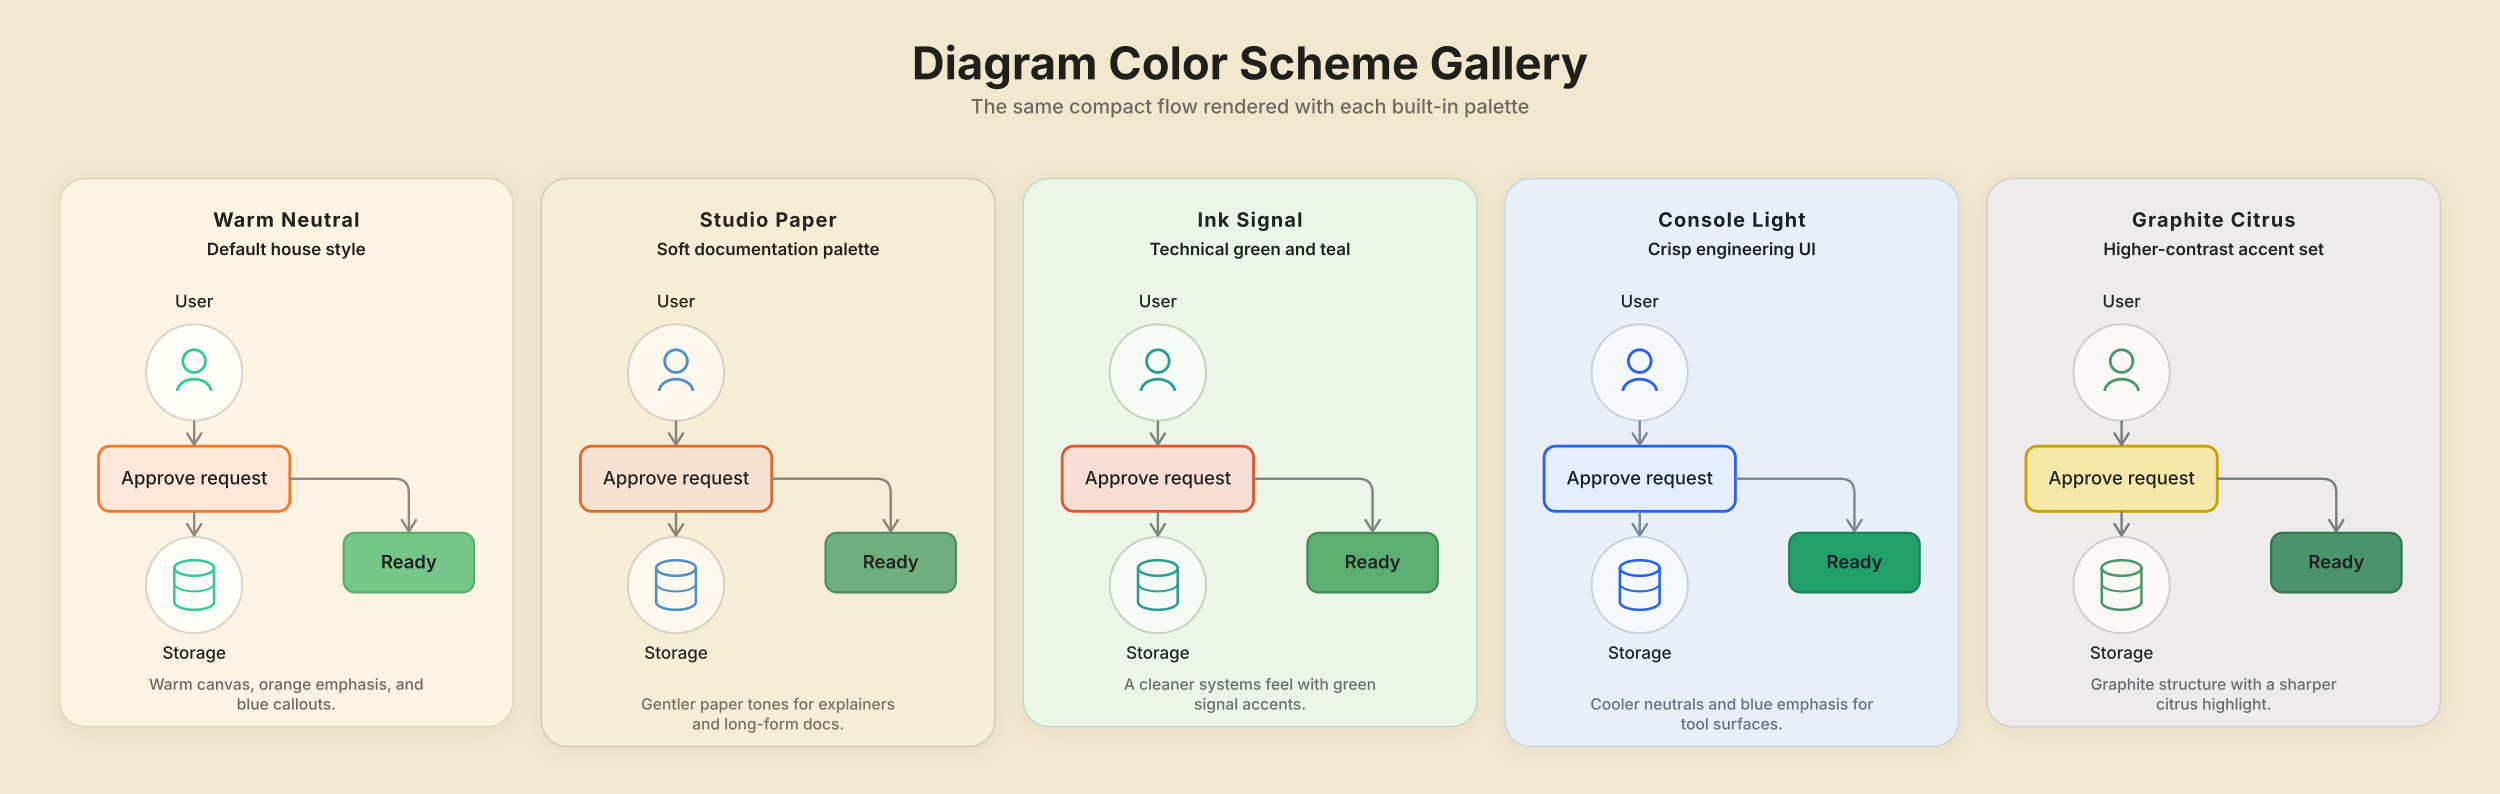
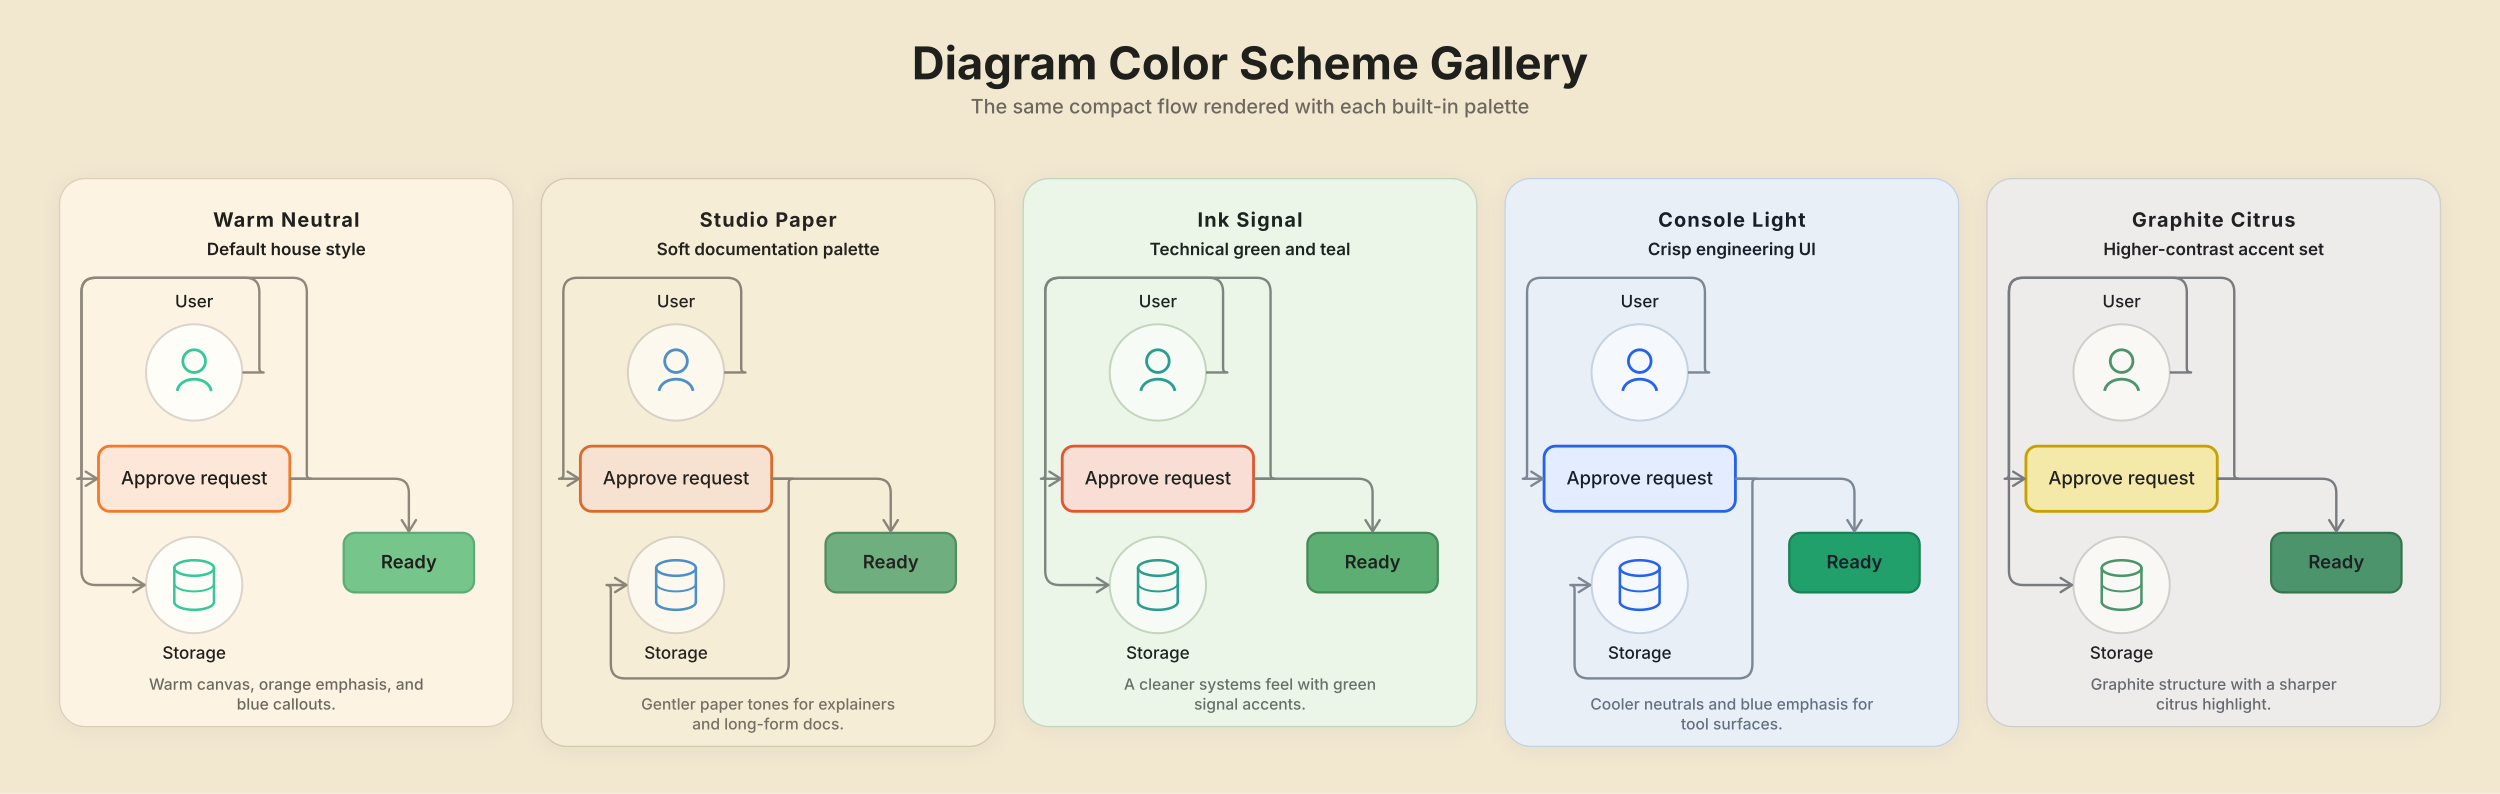
<svg xmlns="http://www.w3.org/2000/svg" width="1764" height="560" viewBox="0 0 1764 560" role="img" aria-label="Diagram Color Scheme Gallery">
  <defs>
    <filter id="panelShadow" x="-10%" y="-10%" width="120%" height="140%">
      <feDropShadow dx="0" dy="2" stdDeviation="8" flood-color="rgba(0,0,0,0.05)" />
    </filter>
    <marker id="arrow-console-light" viewBox="0 0 11 12" markerWidth="11" markerHeight="12" refX="9.5" refY="6" orient="auto" markerUnits="userSpaceOnUse" overflow="visible">
      <path d="M 1.5 1.0 L 9.5 6 L 1.5 11.0" fill="none" stroke="#7B8794" stroke-width="1.7" stroke-linecap="round" stroke-linejoin="round" />
    </marker>
    <marker id="arrow-graphite-citrus" viewBox="0 0 11 12" markerWidth="11" markerHeight="12" refX="9.5" refY="6" orient="auto" markerUnits="userSpaceOnUse" overflow="visible">
      <path d="M 1.5 1.0 L 9.5 6 L 1.5 11.0" fill="none" stroke="#777B80" stroke-width="1.7" stroke-linecap="round" stroke-linejoin="round" />
    </marker>
    <marker id="arrow-ink-signal" viewBox="0 0 11 12" markerWidth="11" markerHeight="12" refX="9.5" refY="6" orient="auto" markerUnits="userSpaceOnUse" overflow="visible">
      <path d="M 1.5 1.0 L 9.5 6 L 1.5 11.0" fill="none" stroke="#7D857E" stroke-width="1.7" stroke-linecap="round" stroke-linejoin="round" />
    </marker>
    <marker id="arrow-studio-paper" viewBox="0 0 11 12" markerWidth="11" markerHeight="12" refX="9.5" refY="6" orient="auto" markerUnits="userSpaceOnUse" overflow="visible">
      <path d="M 1.5 1.0 L 9.5 6 L 1.5 11.0" fill="none" stroke="#8A8378" stroke-width="1.7" stroke-linecap="round" stroke-linejoin="round" />
    </marker>
    <marker id="arrow-warm-neutral" viewBox="0 0 11 12" markerWidth="11" markerHeight="12" refX="9.5" refY="6" orient="auto" markerUnits="userSpaceOnUse" overflow="visible">
      <path d="M 1.5 1.0 L 9.5 6 L 1.5 11.0" fill="none" stroke="#8E877C" stroke-width="1.7" stroke-linecap="round" stroke-linejoin="round" />
    </marker>
  </defs>
  <rect width="1764" height="560" fill="#F2E8D0" />
  <text x="882.0" y="56" text-anchor="middle" font-family="Inter, ui-sans-serif, system-ui, sans-serif" font-size="32" font-weight="700" fill="#1F1F1C">Diagram Color Scheme Gallery</text>
  <text x="882.0" y="80" text-anchor="middle" font-family="Inter, ui-sans-serif, system-ui, sans-serif" font-size="14" font-weight="500" fill="#6D685F">The same compact flow rendered with each built-in palette</text>
  <rect x="42.0" y="126.0" width="320.0" height="386.7" rx="18" fill="#FDF3E3" stroke="#DDD0B8" filter="url(#panelShadow)" />
  <text x="202.0" y="160.0" text-anchor="middle" font-family="Inter, ui-sans-serif, system-ui, sans-serif" font-size="14" font-weight="700" letter-spacing="0.06em" fill="#1F1F1C">Warm Neutral</text>
  <text x="202.0" y="180.0" text-anchor="middle" font-family="Inter, ui-sans-serif, system-ui, sans-serif" font-size="12" font-weight="600" fill="#1F1F1C">Default house style</text>
  <text x="202.0" y="486.7" text-anchor="middle" font-family="Inter, ui-sans-serif, system-ui, sans-serif" font-size="11" font-weight="500" fill="#6D685F">Warm canvas, orange emphasis, and</text>
  <text x="202.0" y="500.7" text-anchor="middle" font-family="Inter, ui-sans-serif, system-ui, sans-serif" font-size="11" font-weight="500" fill="#6D685F">blue callouts.</text>
  <rect x="382.0" y="126.0" width="320.0" height="400.7" rx="18" fill="#F6EDD6" stroke="#D4C9AE" filter="url(#panelShadow)" />
  <text x="542.0" y="160.0" text-anchor="middle" font-family="Inter, ui-sans-serif, system-ui, sans-serif" font-size="14" font-weight="700" letter-spacing="0.06em" fill="#25231F">Studio Paper</text>
  <text x="542.0" y="180.0" text-anchor="middle" font-family="Inter, ui-sans-serif, system-ui, sans-serif" font-size="12" font-weight="600" fill="#25231F">Soft documentation palette</text>
  <text x="542.0" y="500.7" text-anchor="middle" font-family="Inter, ui-sans-serif, system-ui, sans-serif" font-size="11" font-weight="500" fill="#756F64">Gentler paper tones for explainers</text>
  <text x="542.0" y="514.7" text-anchor="middle" font-family="Inter, ui-sans-serif, system-ui, sans-serif" font-size="11" font-weight="500" fill="#756F64">and long-form docs.</text>
  <rect x="722.0" y="126.0" width="320.0" height="386.7" rx="18" fill="#EBF5E8" stroke="#C4D5BE" filter="url(#panelShadow)" />
  <text x="882.0" y="160.0" text-anchor="middle" font-family="Inter, ui-sans-serif, system-ui, sans-serif" font-size="14" font-weight="700" letter-spacing="0.06em" fill="#1D2420">Ink Signal</text>
  <text x="882.0" y="180.0" text-anchor="middle" font-family="Inter, ui-sans-serif, system-ui, sans-serif" font-size="12" font-weight="600" fill="#1D2420">Technical green and teal</text>
  <text x="882.0" y="486.7" text-anchor="middle" font-family="Inter, ui-sans-serif, system-ui, sans-serif" font-size="11" font-weight="500" fill="#657067">A cleaner systems feel with green</text>
  <text x="882.0" y="500.7" text-anchor="middle" font-family="Inter, ui-sans-serif, system-ui, sans-serif" font-size="11" font-weight="500" fill="#657067">signal accents.</text>
  <rect x="1062.0" y="126.0" width="320.0" height="400.7" rx="18" fill="#E9EFF7" stroke="#C5D2E2" filter="url(#panelShadow)" />
  <text x="1222.0" y="160.0" text-anchor="middle" font-family="Inter, ui-sans-serif, system-ui, sans-serif" font-size="14" font-weight="700" letter-spacing="0.06em" fill="#17202A">Console Light</text>
  <text x="1222.0" y="180.0" text-anchor="middle" font-family="Inter, ui-sans-serif, system-ui, sans-serif" font-size="12" font-weight="600" fill="#17202A">Crisp engineering UI</text>
  <text x="1222.0" y="500.7" text-anchor="middle" font-family="Inter, ui-sans-serif, system-ui, sans-serif" font-size="11" font-weight="500" fill="#637083">Cooler neutrals and blue emphasis for</text>
  <text x="1222.0" y="514.7" text-anchor="middle" font-family="Inter, ui-sans-serif, system-ui, sans-serif" font-size="11" font-weight="500" fill="#637083">tool surfaces.</text>
  <rect x="1402.0" y="126.0" width="320.0" height="386.7" rx="18" fill="#EEECEA" stroke="#D0CECA" filter="url(#panelShadow)" />
  <text x="1562.0" y="160.0" text-anchor="middle" font-family="Inter, ui-sans-serif, system-ui, sans-serif" font-size="14" font-weight="700" letter-spacing="0.06em" fill="#202124">Graphite Citrus</text>
  <text x="1562.0" y="180.0" text-anchor="middle" font-family="Inter, ui-sans-serif, system-ui, sans-serif" font-size="12" font-weight="600" fill="#202124">Higher-contrast accent set</text>
  <text x="1562.0" y="486.7" text-anchor="middle" font-family="Inter, ui-sans-serif, system-ui, sans-serif" font-size="11" font-weight="500" fill="#666A70">Graphite structure with a sharper</text>
  <text x="1562.0" y="500.7" text-anchor="middle" font-family="Inter, ui-sans-serif, system-ui, sans-serif" font-size="11" font-weight="500" fill="#666A70">citrus highlight.</text>
  <circle cx="137.0" cy="262.8" r="34.0" fill="#FFFDF7" stroke="#DAD4CA" stroke-width="1.4" />
  <circle cx="137.0" cy="254.8" r="8" fill="none" stroke="#35C89B" stroke-width="2" />
  <path d="M 125.0 275.8 C 127.0 264.8, 147.0 264.8, 149.0 275.8" fill="none" stroke="#35C89B" stroke-width="2" />
  <text x="137.0" y="216.8" text-anchor="middle" font-family="Inter, ui-sans-serif, system-ui, sans-serif" font-size="12" font-weight="500" fill="#1F1F1C">User</text>
  <circle cx="477.0" cy="262.8" r="34.0" fill="#FDF8EE" stroke="#D8D1C3" stroke-width="1.4" />
  <circle cx="477.0" cy="254.8" r="8" fill="none" stroke="#4D8FC7" stroke-width="2" />
  <path d="M 465.0 275.8 C 467.0 264.8, 487.0 264.8, 489.0 275.8" fill="none" stroke="#4D8FC7" stroke-width="2" />
  <text x="477.0" y="216.8" text-anchor="middle" font-family="Inter, ui-sans-serif, system-ui, sans-serif" font-size="12" font-weight="500" fill="#25231F">User</text>
  <circle cx="817.0" cy="262.8" r="34.0" fill="#F6FBF5" stroke="#C4D5BE" stroke-width="1.4" />
  <circle cx="817.0" cy="254.8" r="8" fill="none" stroke="#2A9D8F" stroke-width="2" />
  <path d="M 805.0 275.8 C 807.0 264.8, 827.0 264.8, 829.0 275.8" fill="none" stroke="#2A9D8F" stroke-width="2" />
  <text x="817.0" y="216.8" text-anchor="middle" font-family="Inter, ui-sans-serif, system-ui, sans-serif" font-size="12" font-weight="500" fill="#1D2420">User</text>
  <circle cx="1157.0" cy="262.8" r="34.0" fill="#F5F8FC" stroke="#C5D2E2" stroke-width="1.4" />
  <circle cx="1157.0" cy="254.8" r="8" fill="none" stroke="#2563EB" stroke-width="2" />
  <path d="M 1145.0 275.8 C 1147.0 264.8, 1167.0 264.8, 1169.0 275.8" fill="none" stroke="#2563EB" stroke-width="2" />
  <text x="1157.0" y="216.8" text-anchor="middle" font-family="Inter, ui-sans-serif, system-ui, sans-serif" font-size="12" font-weight="500" fill="#17202A">User</text>
  <circle cx="1497.0" cy="262.8" r="34.0" fill="#F9F8F5" stroke="#D0CECA" stroke-width="1.4" />
  <circle cx="1497.0" cy="254.8" r="8" fill="none" stroke="#4C956C" stroke-width="2" />
  <path d="M 1485.0 275.8 C 1487.0 264.8, 1507.0 264.8, 1509.0 275.8" fill="none" stroke="#4C956C" stroke-width="2" />
  <text x="1497.0" y="216.8" text-anchor="middle" font-family="Inter, ui-sans-serif, system-ui, sans-serif" font-size="12" font-weight="500" fill="#202124">User</text>
  <rect x="69.5" y="314.8" width="135.0" height="46.0" rx="8" fill="#FCE7D8" stroke="#F27A2B" stroke-width="2" />
  <text x="137.0" y="341.8" text-anchor="middle" font-family="Inter, ui-sans-serif, system-ui, sans-serif" font-size="13" font-weight="500" fill="#1F1F1C">Approve request</text>
  <rect x="409.5" y="314.8" width="135.0" height="46.0" rx="8" fill="#F7E2D2" stroke="#D96C2C" stroke-width="2" />
  <text x="477.0" y="341.8" text-anchor="middle" font-family="Inter, ui-sans-serif, system-ui, sans-serif" font-size="13" font-weight="500" fill="#25231F">Approve request</text>
  <rect x="749.5" y="314.8" width="135.0" height="46.0" rx="8" fill="#F9DED6" stroke="#E4572E" stroke-width="2" />
  <text x="817.0" y="341.8" text-anchor="middle" font-family="Inter, ui-sans-serif, system-ui, sans-serif" font-size="13" font-weight="500" fill="#1D2420">Approve request</text>
  <rect x="1089.5" y="314.8" width="135.0" height="46.0" rx="8" fill="#E4EDFF" stroke="#2563EB" stroke-width="2" />
  <text x="1157.0" y="341.8" text-anchor="middle" font-family="Inter, ui-sans-serif, system-ui, sans-serif" font-size="13" font-weight="500" fill="#17202A">Approve request</text>
  <rect x="1429.5" y="314.8" width="135.0" height="46.0" rx="8" fill="#F5E9A9" stroke="#C6A100" stroke-width="2" />
  <text x="1497.0" y="341.8" text-anchor="middle" font-family="Inter, ui-sans-serif, system-ui, sans-serif" font-size="13" font-weight="500" fill="#202124">Approve request</text>
  <rect x="242.5" y="376.0" width="92.0" height="42.0" rx="8" fill="#76C68B" stroke="#5CAD73" stroke-width="1.6" />
  <text x="288.5" y="401.0" text-anchor="middle" font-family="Inter, ui-sans-serif, system-ui, sans-serif" font-size="13" font-weight="600" fill="#1F1F1C">Ready</text>
  <rect x="582.5" y="376.0" width="92.0" height="42.0" rx="8" fill="#6FAE7E" stroke="#528D61" stroke-width="1.6" />
  <text x="628.5" y="401.0" text-anchor="middle" font-family="Inter, ui-sans-serif, system-ui, sans-serif" font-size="13" font-weight="600" fill="#25231F">Ready</text>
  <rect x="922.5" y="376.0" width="92.0" height="42.0" rx="8" fill="#5DAE73" stroke="#438A56" stroke-width="1.6" />
  <text x="968.5" y="401.0" text-anchor="middle" font-family="Inter, ui-sans-serif, system-ui, sans-serif" font-size="13" font-weight="600" fill="#1D2420">Ready</text>
  <rect x="1262.5" y="376.0" width="92.0" height="42.0" rx="8" fill="#22A06B" stroke="#178255" stroke-width="1.6" />
  <text x="1308.5" y="401.0" text-anchor="middle" font-family="Inter, ui-sans-serif, system-ui, sans-serif" font-size="13" font-weight="600" fill="#17202A">Ready</text>
  <rect x="1602.5" y="376.0" width="92.0" height="42.0" rx="8" fill="#4C956C" stroke="#36764F" stroke-width="1.6" />
  <text x="1648.5" y="401.0" text-anchor="middle" font-family="Inter, ui-sans-serif, system-ui, sans-serif" font-size="13" font-weight="600" fill="#202124">Ready</text>
  <circle cx="137.0" cy="412.8" r="34.0" fill="#FFFDF7" stroke="#DAD4CA" stroke-width="1.4" />
  <ellipse cx="137.0" cy="400.8" rx="14" ry="5.5" fill="#FFFDF7" stroke="#35C89B" stroke-width="1.8" />
  <path d="M 123.0 400.8 L 123.0 424.8 M 151.0 400.8 L 151.0 424.8" fill="none" stroke="#35C89B" stroke-width="1.8" stroke-linecap="round" />
  <path d="M 123.0 424.8 A 14 5.5 0 0 0 151.0 424.8" fill="none" stroke="#35C89B" stroke-width="1.8" />
  <path d="M 123.0 411.8 A 14 5.5 0 0 0 151.0 411.8" fill="none" stroke="#35C89B" stroke-width="1.4" />
  <text x="137.0" y="464.8" text-anchor="middle" font-family="Inter, ui-sans-serif, system-ui, sans-serif" font-size="12" font-weight="500" fill="#1F1F1C">Storage</text>
  <circle cx="477.0" cy="412.8" r="34.0" fill="#FDF8EE" stroke="#D8D1C3" stroke-width="1.4" />
  <ellipse cx="477.0" cy="400.8" rx="14" ry="5.5" fill="#FDF8EE" stroke="#4D8FC7" stroke-width="1.8" />
  <path d="M 463.0 400.8 L 463.0 424.8 M 491.0 400.8 L 491.0 424.8" fill="none" stroke="#4D8FC7" stroke-width="1.8" stroke-linecap="round" />
  <path d="M 463.0 424.8 A 14 5.5 0 0 0 491.0 424.8" fill="none" stroke="#4D8FC7" stroke-width="1.8" />
  <path d="M 463.0 411.8 A 14 5.5 0 0 0 491.0 411.8" fill="none" stroke="#4D8FC7" stroke-width="1.4" />
  <text x="477.0" y="464.8" text-anchor="middle" font-family="Inter, ui-sans-serif, system-ui, sans-serif" font-size="12" font-weight="500" fill="#25231F">Storage</text>
  <circle cx="817.0" cy="412.8" r="34.0" fill="#F6FBF5" stroke="#C4D5BE" stroke-width="1.4" />
  <ellipse cx="817.0" cy="400.8" rx="14" ry="5.5" fill="#F6FBF5" stroke="#2A9D8F" stroke-width="1.8" />
  <path d="M 803.0 400.8 L 803.0 424.8 M 831.0 400.8 L 831.0 424.8" fill="none" stroke="#2A9D8F" stroke-width="1.8" stroke-linecap="round" />
  <path d="M 803.0 424.8 A 14 5.5 0 0 0 831.0 424.8" fill="none" stroke="#2A9D8F" stroke-width="1.8" />
  <path d="M 803.0 411.8 A 14 5.5 0 0 0 831.0 411.8" fill="none" stroke="#2A9D8F" stroke-width="1.4" />
  <text x="817.0" y="464.8" text-anchor="middle" font-family="Inter, ui-sans-serif, system-ui, sans-serif" font-size="12" font-weight="500" fill="#1D2420">Storage</text>
  <circle cx="1157.0" cy="412.8" r="34.0" fill="#F5F8FC" stroke="#C5D2E2" stroke-width="1.4" />
  <ellipse cx="1157.0" cy="400.8" rx="14" ry="5.5" fill="#F5F8FC" stroke="#2563EB" stroke-width="1.8" />
  <path d="M 1143.0 400.8 L 1143.0 424.8 M 1171.0 400.8 L 1171.0 424.8" fill="none" stroke="#2563EB" stroke-width="1.8" stroke-linecap="round" />
  <path d="M 1143.0 424.8 A 14 5.5 0 0 0 1171.0 424.8" fill="none" stroke="#2563EB" stroke-width="1.8" />
  <path d="M 1143.0 411.8 A 14 5.5 0 0 0 1171.0 411.8" fill="none" stroke="#2563EB" stroke-width="1.4" />
  <text x="1157.0" y="464.8" text-anchor="middle" font-family="Inter, ui-sans-serif, system-ui, sans-serif" font-size="12" font-weight="500" fill="#17202A">Storage</text>
  <circle cx="1497.0" cy="412.8" r="34.0" fill="#F9F8F5" stroke="#D0CECA" stroke-width="1.4" />
  <ellipse cx="1497.0" cy="400.8" rx="14" ry="5.5" fill="#F9F8F5" stroke="#4C956C" stroke-width="1.8" />
  <path d="M 1483.0 400.8 L 1483.0 424.8 M 1511.0 400.8 L 1511.0 424.8" fill="none" stroke="#4C956C" stroke-width="1.8" stroke-linecap="round" />
  <path d="M 1483.0 424.8 A 14 5.5 0 0 0 1511.0 424.8" fill="none" stroke="#4C956C" stroke-width="1.8" />
  <path d="M 1483.0 411.8 A 14 5.5 0 0 0 1511.0 411.8" fill="none" stroke="#4C956C" stroke-width="1.4" />
  <text x="1497.0" y="464.8" text-anchor="middle" font-family="Inter, ui-sans-serif, system-ui, sans-serif" font-size="12" font-weight="500" fill="#202124">Storage</text>
-   <path d="M 137.0 296.8 L 137.0 313.8" fill="none" stroke="#8E877C" stroke-width="1.7" marker-end="url(#arrow-warm-neutral)" />
-   <path d="M 137.0 360.8 L 137.0 377.8" fill="none" stroke="#8E877C" stroke-width="1.7" marker-end="url(#arrow-warm-neutral)" />
+   <path d="M 171.0 262.8 L 186.0 262.8 Q 189.0 262.8 186.0 262.8 L 186.0 262.8 Q 183.0 262.8 183.0 259.8 L 183.0 206.0 Q 183.0 196.0 173.0 196.0 L 67.5 196.0 Q 57.5 196.0 57.5 206.0 L 57.5 334.8 Q 57.5 337.8 54.5 337.8 L 54.5 337.8 Q 51.5 337.8 54.5 337.8 L 68.5 337.8" fill="none" stroke="#8E877C" stroke-width="1.7" marker-end="url(#arrow-warm-neutral)" />
+   <path d="M 204.5 337.8 L 219.5 337.8 Q 222.5 337.8 219.5 337.8 L 219.5 337.8 Q 216.5 337.8 216.5 334.8 L 216.5 206.0 Q 216.5 196.0 206.5 196.0 L 67.5 196.0 Q 57.5 196.0 57.5 206.0 L 57.5 402.8 Q 57.5 412.8 67.5 412.8 L 102.0 412.8" fill="none" stroke="#8E877C" stroke-width="1.7" marker-end="url(#arrow-warm-neutral)" />
  <path d="M 204.5 337.8 L 278.5 337.8 Q 288.5 337.8 288.5 347.8 L 288.5 375.0" fill="none" stroke="#8E877C" stroke-width="1.7" marker-end="url(#arrow-warm-neutral)" />
-   <path d="M 477.0 296.8 L 477.0 313.8" fill="none" stroke="#8A8378" stroke-width="1.7" marker-end="url(#arrow-studio-paper)" />
-   <path d="M 477.0 360.8 L 477.0 377.8" fill="none" stroke="#8A8378" stroke-width="1.7" marker-end="url(#arrow-studio-paper)" />
+   <path d="M 511.0 262.8 L 526.0 262.8 Q 529.0 262.8 526.0 262.8 L 526.0 262.8 Q 523.0 262.8 523.0 259.8 L 523.0 206.0 Q 523.0 196.0 513.0 196.0 L 407.5 196.0 Q 397.5 196.0 397.5 206.0 L 397.5 334.8 Q 397.5 337.8 394.5 337.8 L 394.5 337.8 Q 391.5 337.8 394.5 337.8 L 408.5 337.8" fill="none" stroke="#8A8378" stroke-width="1.7" marker-end="url(#arrow-studio-paper)" />
+   <path d="M 544.5 337.8 L 559.5 337.8 Q 562.5 337.8 559.5 337.8 L 559.5 337.8 Q 556.5 337.8 556.5 340.8 L 556.5 468.7 Q 556.5 478.7 546.5 478.7 L 441.0 478.7 Q 431.0 478.7 431.0 468.7 L 431.0 415.8 Q 431.0 412.8 428.0 412.8 L 428.0 412.8 Q 425.0 412.8 428.0 412.8 L 442.0 412.8" fill="none" stroke="#8A8378" stroke-width="1.7" marker-end="url(#arrow-studio-paper)" />
  <path d="M 544.5 337.8 L 618.5 337.8 Q 628.5 337.8 628.5 347.8 L 628.5 375.0" fill="none" stroke="#8A8378" stroke-width="1.7" marker-end="url(#arrow-studio-paper)" />
-   <path d="M 817.0 296.8 L 817.0 313.8" fill="none" stroke="#7D857E" stroke-width="1.7" marker-end="url(#arrow-ink-signal)" />
-   <path d="M 817.0 360.8 L 817.0 377.8" fill="none" stroke="#7D857E" stroke-width="1.7" marker-end="url(#arrow-ink-signal)" />
+   <path d="M 851.0 262.8 L 866.0 262.8 Q 869.0 262.8 866.0 262.8 L 866.0 262.8 Q 863.0 262.8 863.0 259.8 L 863.0 206.0 Q 863.0 196.0 853.0 196.0 L 747.5 196.0 Q 737.5 196.0 737.5 206.0 L 737.5 334.8 Q 737.5 337.8 734.5 337.8 L 734.5 337.8 Q 731.5 337.8 734.5 337.8 L 748.5 337.8" fill="none" stroke="#7D857E" stroke-width="1.7" marker-end="url(#arrow-ink-signal)" />
+   <path d="M 884.5 337.8 L 899.5 337.8 Q 902.5 337.8 899.5 337.8 L 899.5 337.8 Q 896.5 337.8 896.5 334.8 L 896.5 206.0 Q 896.5 196.0 886.5 196.0 L 747.5 196.0 Q 737.5 196.0 737.5 206.0 L 737.5 402.8 Q 737.5 412.8 747.5 412.8 L 782.0 412.8" fill="none" stroke="#7D857E" stroke-width="1.7" marker-end="url(#arrow-ink-signal)" />
  <path d="M 884.5 337.8 L 958.5 337.8 Q 968.5 337.8 968.5 347.8 L 968.5 375.0" fill="none" stroke="#7D857E" stroke-width="1.7" marker-end="url(#arrow-ink-signal)" />
-   <path d="M 1157.0 296.8 L 1157.0 313.8" fill="none" stroke="#7B8794" stroke-width="1.7" marker-end="url(#arrow-console-light)" />
-   <path d="M 1157.0 360.8 L 1157.0 377.8" fill="none" stroke="#7B8794" stroke-width="1.7" marker-end="url(#arrow-console-light)" />
+   <path d="M 1191.0 262.8 L 1206.0 262.8 Q 1209.0 262.8 1206.0 262.8 L 1206.0 262.8 Q 1203.0 262.8 1203.0 259.8 L 1203.0 206.0 Q 1203.0 196.0 1193.0 196.0 L 1087.5 196.0 Q 1077.5 196.0 1077.5 206.0 L 1077.5 334.8 Q 1077.5 337.8 1074.5 337.8 L 1074.5 337.8 Q 1071.5 337.8 1074.5 337.8 L 1088.5 337.8" fill="none" stroke="#7B8794" stroke-width="1.7" marker-end="url(#arrow-console-light)" />
+   <path d="M 1224.5 337.8 L 1239.5 337.8 Q 1242.5 337.8 1239.5 337.8 L 1239.5 337.8 Q 1236.5 337.8 1236.5 340.8 L 1236.5 468.7 Q 1236.5 478.7 1226.5 478.7 L 1121.0 478.7 Q 1111.0 478.7 1111.0 468.7 L 1111.0 415.8 Q 1111.0 412.8 1108.0 412.8 L 1108.0 412.8 Q 1105.0 412.8 1108.0 412.8 L 1122.0 412.8" fill="none" stroke="#7B8794" stroke-width="1.7" marker-end="url(#arrow-console-light)" />
  <path d="M 1224.5 337.8 L 1298.5 337.8 Q 1308.5 337.8 1308.5 347.8 L 1308.5 375.0" fill="none" stroke="#7B8794" stroke-width="1.7" marker-end="url(#arrow-console-light)" />
-   <path d="M 1497.0 296.8 L 1497.0 313.8" fill="none" stroke="#777B80" stroke-width="1.7" marker-end="url(#arrow-graphite-citrus)" />
-   <path d="M 1497.0 360.8 L 1497.0 377.8" fill="none" stroke="#777B80" stroke-width="1.7" marker-end="url(#arrow-graphite-citrus)" />
+   <path d="M 1531.0 262.8 L 1546.0 262.8 Q 1549.0 262.8 1546.0 262.8 L 1546.0 262.8 Q 1543.0 262.8 1543.0 259.8 L 1543.0 206.0 Q 1543.0 196.0 1533.0 196.0 L 1427.5 196.0 Q 1417.5 196.0 1417.5 206.0 L 1417.5 334.8 Q 1417.5 337.8 1414.5 337.8 L 1414.5 337.8 Q 1411.5 337.8 1414.5 337.8 L 1428.5 337.8" fill="none" stroke="#777B80" stroke-width="1.7" marker-end="url(#arrow-graphite-citrus)" />
+   <path d="M 1564.5 337.8 L 1579.5 337.8 Q 1582.5 337.8 1579.5 337.8 L 1579.5 337.8 Q 1576.5 337.8 1576.5 334.8 L 1576.5 206.0 Q 1576.5 196.0 1566.5 196.0 L 1427.5 196.0 Q 1417.5 196.0 1417.5 206.0 L 1417.5 402.8 Q 1417.5 412.8 1427.5 412.8 L 1462.0 412.8" fill="none" stroke="#777B80" stroke-width="1.7" marker-end="url(#arrow-graphite-citrus)" />
  <path d="M 1564.5 337.8 L 1638.5 337.8 Q 1648.5 337.8 1648.5 347.8 L 1648.5 375.0" fill="none" stroke="#777B80" stroke-width="1.7" marker-end="url(#arrow-graphite-citrus)" />
</svg>
